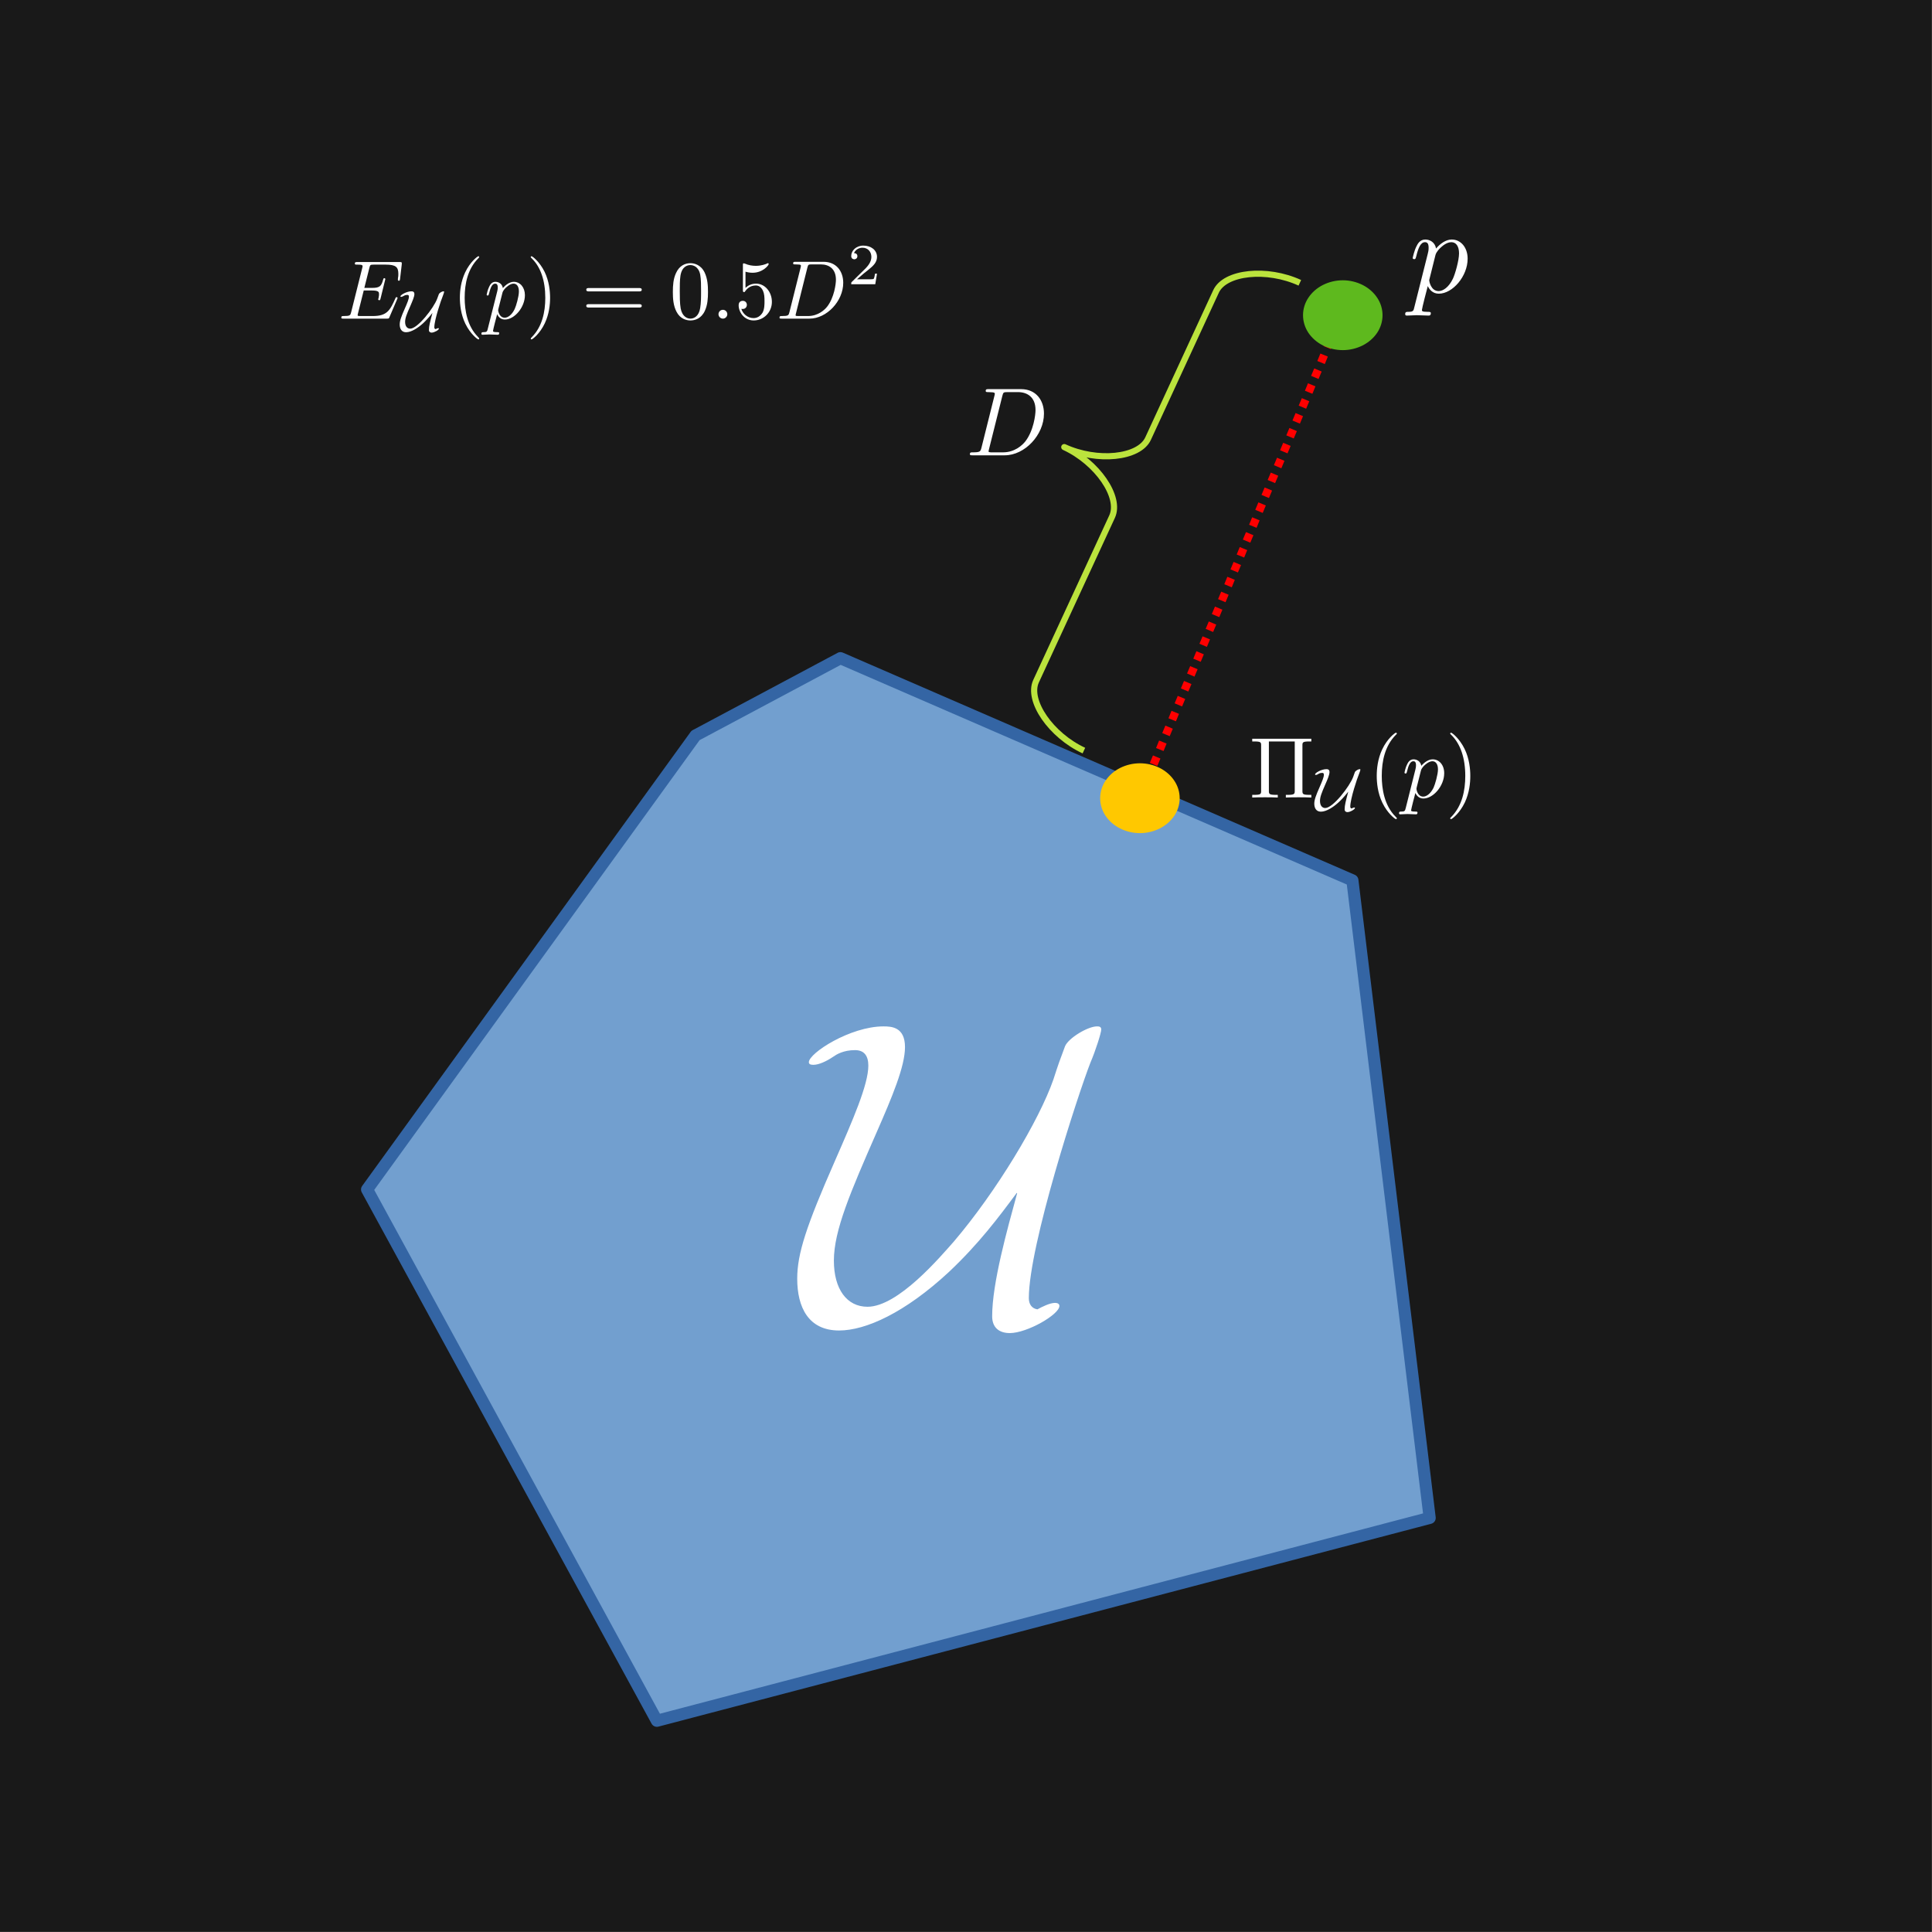
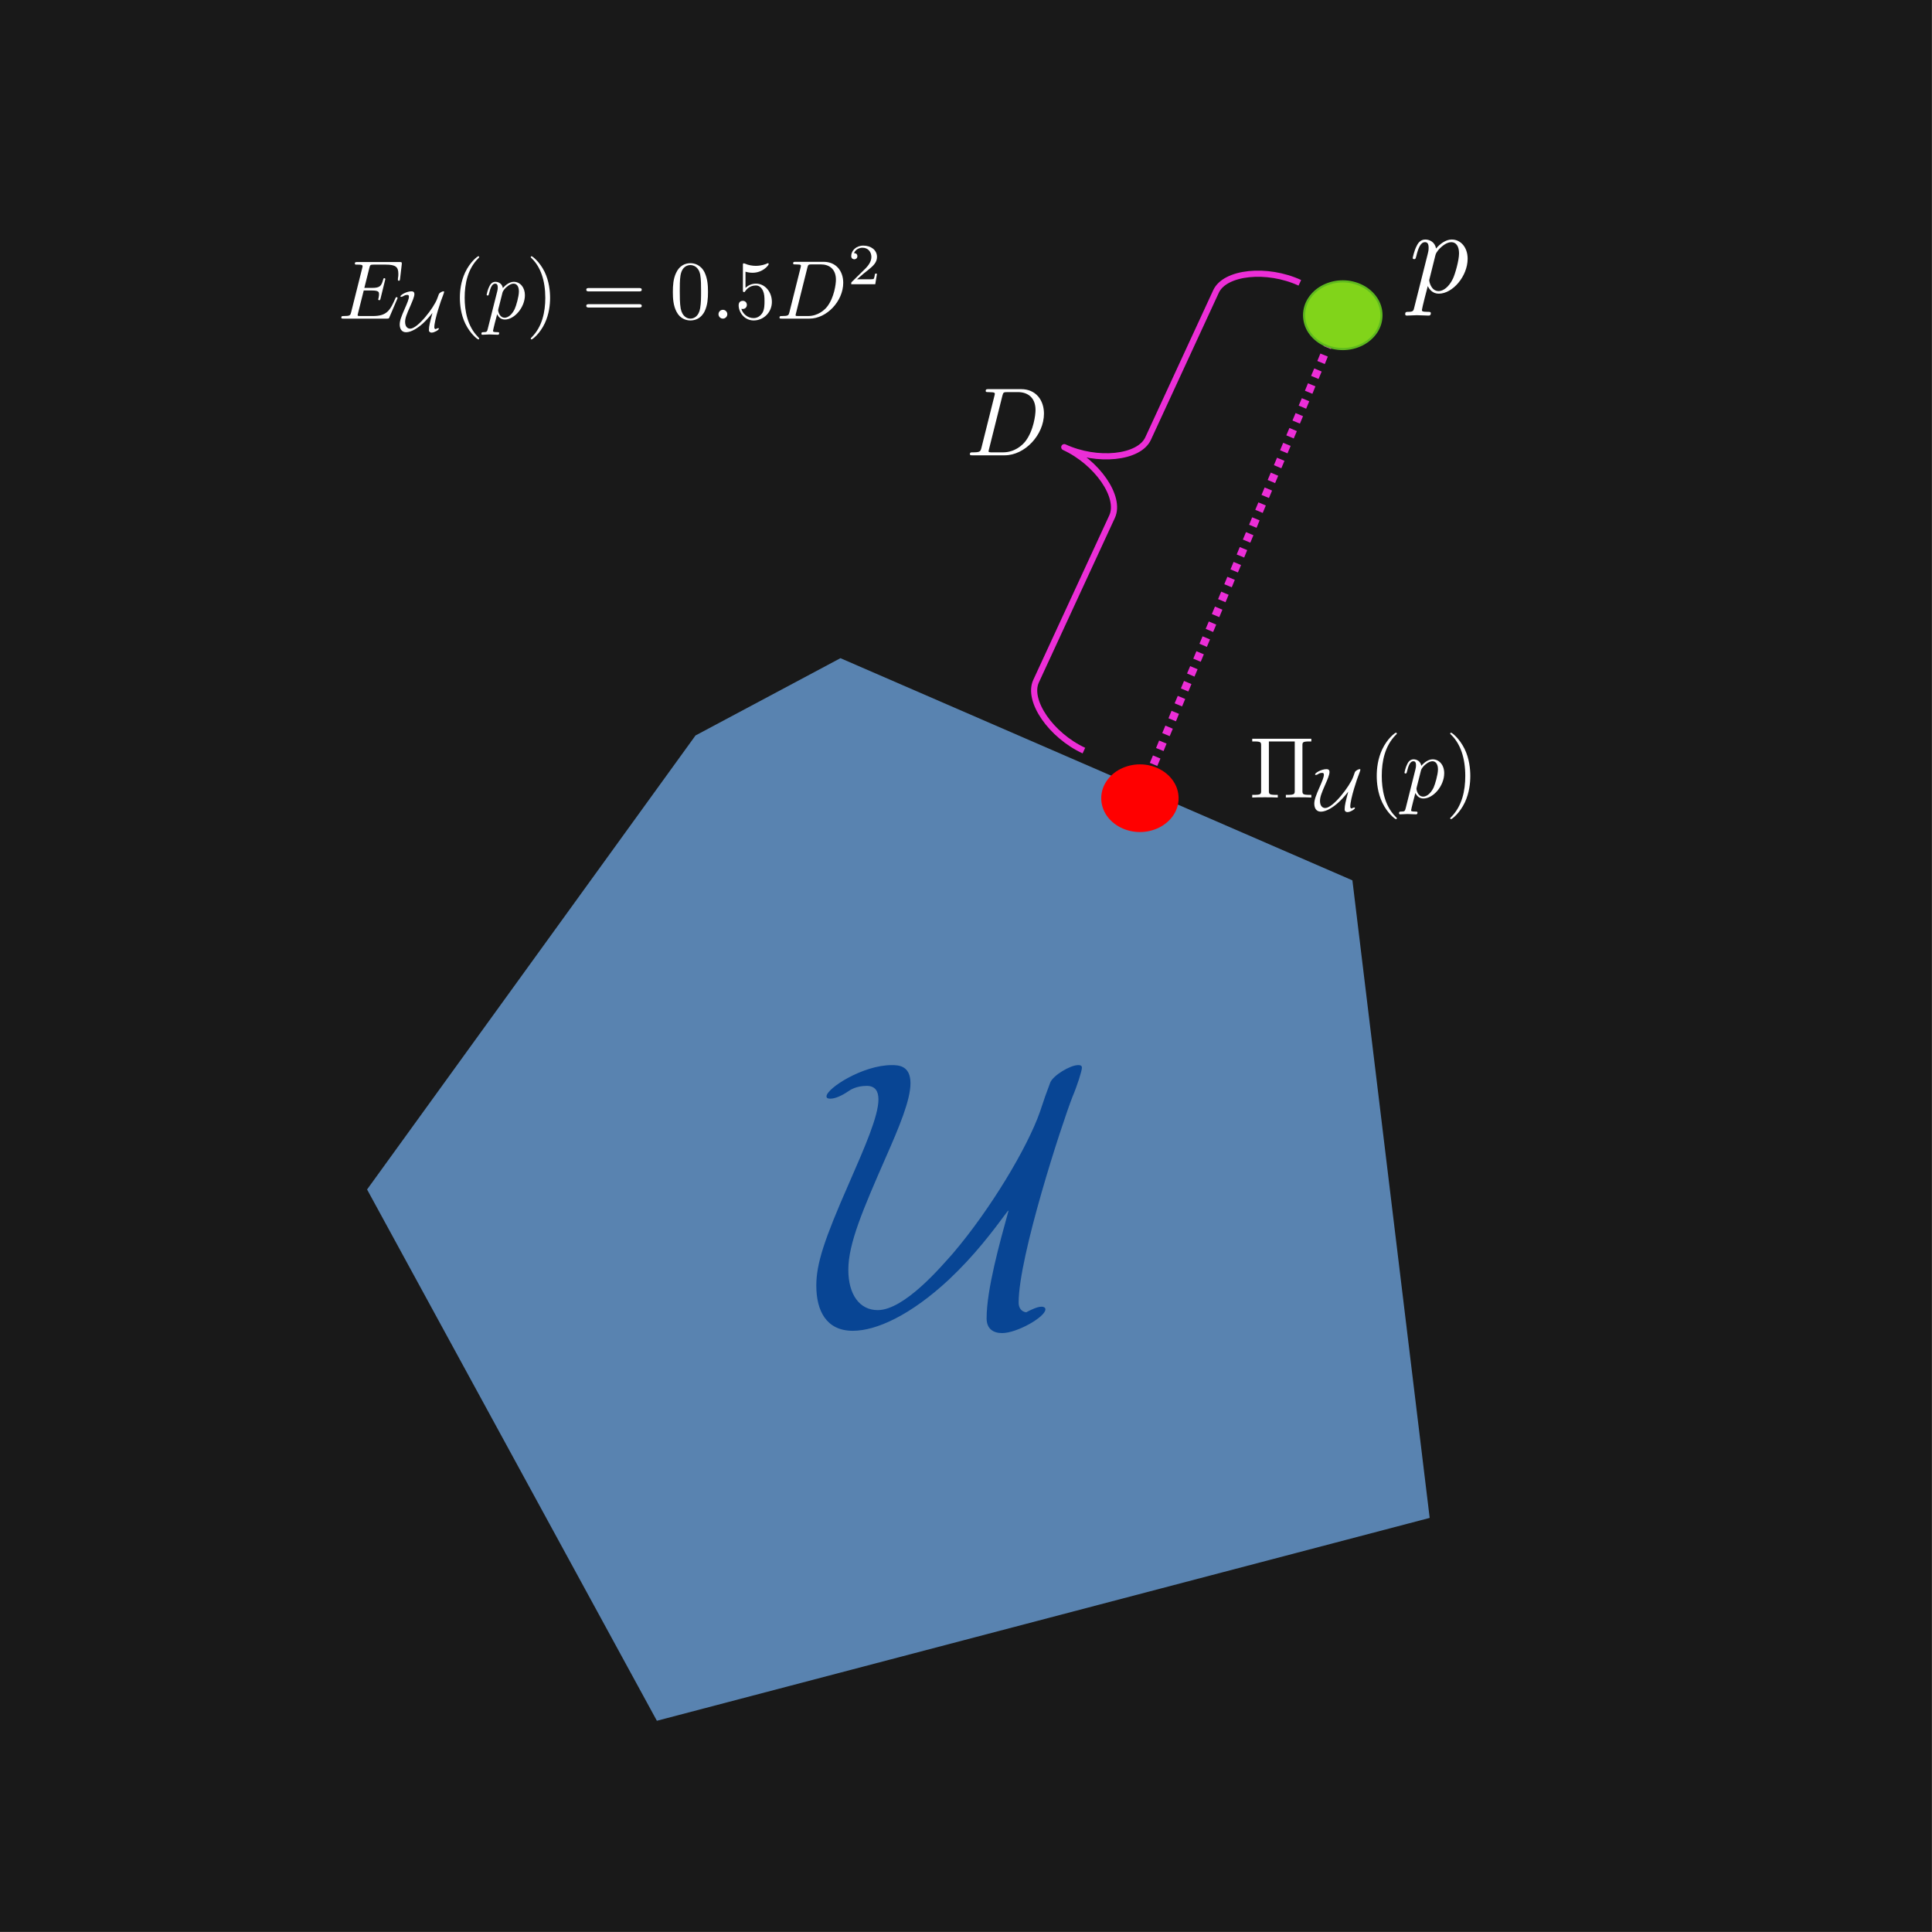
<svg xmlns="http://www.w3.org/2000/svg" xmlns:ns1="http://xml.openoffice.org/svg/export" version="1.2" width="254mm" height="254mm" viewBox="0 0 25400 25400" preserveAspectRatio="xMidYMid" fill-rule="evenodd" stroke-width="28.222" stroke-linejoin="round" xml:space="preserve">
  <defs class="ClipPathGroup">
    <clipPath id="presentation_clip_path" clipPathUnits="userSpaceOnUse">
      <rect x="0" y="0" width="25400" height="25400" />
    </clipPath>
    <clipPath id="presentation_clip_path_shrink" clipPathUnits="userSpaceOnUse">
      <rect x="25" y="25" width="25350" height="25350" />
    </clipPath>
  </defs>
  <defs class="TextShapeIndex">
    <g ns1:slide="id1" ns1:id-list="id3 id4 id5 id6 id7 id8 id9 id10 id11 id12 id13" />
  </defs>
  <defs class="EmbeddedBulletChars">
    <g id="bullet-char-template-57356" transform="scale(0.0004882812,-0.0004882812)">
      <path d="M 580,1141 L 1163,571 580,0 -4,571 580,1141 Z" />
    </g>
    <g id="bullet-char-template-57354" transform="scale(0.0004882812,-0.0004882812)">
      <path d="M 8,1128 L 1137,1128 1137,0 8,0 8,1128 Z" />
    </g>
    <g id="bullet-char-template-10146" transform="scale(0.0004882812,-0.0004882812)">
      <path d="M 174,0 L 602,739 174,1481 1456,739 174,0 Z M 1358,739 L 309,1346 659,739 1358,739 Z" />
    </g>
    <g id="bullet-char-template-10132" transform="scale(0.0004882812,-0.0004882812)">
      <path d="M 2015,739 L 1276,0 717,0 1260,543 174,543 174,936 1260,936 717,1481 1274,1481 2015,739 Z" />
    </g>
    <g id="bullet-char-template-10007" transform="scale(0.0004882812,-0.0004882812)">
      <path d="M 0,-2 C -7,14 -16,27 -25,37 L 356,567 C 262,823 215,952 215,954 215,979 228,992 255,992 264,992 276,990 289,987 310,991 331,999 354,1012 L 381,999 492,748 772,1049 836,1024 860,1049 C 881,1039 901,1025 922,1006 886,937 835,863 770,784 769,783 710,716 594,584 L 774,223 C 774,196 753,168 711,139 L 727,119 C 717,90 699,76 672,76 641,76 570,178 457,381 L 164,-76 C 142,-110 111,-127 72,-127 30,-127 9,-110 8,-76 1,-67 -2,-52 -2,-32 -2,-23 -1,-13 0,-2 Z" />
    </g>
    <g id="bullet-char-template-10004" transform="scale(0.0004882812,-0.0004882812)">
      <path d="M 285,-33 C 182,-33 111,30 74,156 52,228 41,333 41,471 41,549 55,616 82,672 116,743 169,778 240,778 293,778 328,747 346,684 L 369,508 C 377,444 397,411 428,410 L 1163,1116 C 1174,1127 1196,1133 1229,1133 1271,1133 1292,1118 1292,1087 L 1292,965 C 1292,929 1282,901 1262,881 L 442,47 C 390,-6 338,-33 285,-33 Z" />
    </g>
    <g id="bullet-char-template-9679" transform="scale(0.0004882812,-0.0004882812)">
      <path d="M 813,0 C 632,0 489,54 383,161 276,268 223,411 223,592 223,773 276,916 383,1023 489,1130 632,1184 813,1184 992,1184 1136,1130 1245,1023 1353,916 1407,772 1407,592 1407,412 1353,268 1245,161 1136,54 992,0 813,0 Z" />
    </g>
    <g id="bullet-char-template-8226" transform="scale(0.0004882812,-0.0004882812)">
      <path d="M 346,457 C 273,457 209,483 155,535 101,586 74,649 74,723 74,796 101,859 155,911 209,963 273,989 346,989 419,989 480,963 531,910 582,859 608,796 608,723 608,648 583,586 532,535 482,483 420,457 346,457 Z" />
    </g>
    <g id="bullet-char-template-8211" transform="scale(0.0004882812,-0.0004882812)">
      <path d="M -4,459 L 1135,459 1135,606 -4,606 -4,459 Z" />
    </g>
    <g id="bullet-char-template-61548" transform="scale(0.0004882812,-0.0004882812)">
      <path d="M 173,740 C 173,903 231,1043 346,1159 462,1274 601,1332 765,1332 928,1332 1067,1274 1183,1159 1299,1043 1357,903 1357,740 1357,577 1299,437 1183,322 1067,206 928,148 765,148 601,148 462,206 346,322 231,437 173,577 173,740 Z" />
    </g>
  </defs>
  <g>
    <g id="id2" class="Master_Slide">
      <g id="bg-id2" class="Background" />
      <g id="bo-id2" class="BackgroundObjects" />
    </g>
  </g>
  <g class="SlideGroup">
    <g>
      <g id="container-id1">
        <g id="id1" class="Slide" clip-path="url(#presentation_clip_path)">
          <g class="Page">
            <g id="bg-id1" class="Background">
              <path fill="rgb(25,25,25)" stroke="none" d="M 12700,25399 L 0,25399 0,0 25399,0 25399,25399 12700,25399 Z" />
            </g>
            <g class="com.sun.star.drawing.LineShape">
              <g id="id3">
                <rect class="BoundingBox" stroke="none" fill="none" x="15060" y="4028" width="2647" height="6203" />
-                 <path fill="none" stroke="rgb(255,0,0)" stroke-width="106" stroke-linejoin="round" d="M 17653,4081 L 17612,4179" />
-                 <path fill="none" stroke="rgb(255,0,0)" stroke-width="106" stroke-linejoin="round" d="M 17571,4277 L 17531,4375" />
-                 <path fill="none" stroke="rgb(255,0,0)" stroke-width="106" stroke-linejoin="round" d="M 17490,4472 L 17449,4570" />
-                 <path fill="none" stroke="rgb(255,0,0)" stroke-width="106" stroke-linejoin="round" d="M 17408,4668 L 17368,4766" />
-                 <path fill="none" stroke="rgb(255,0,0)" stroke-width="106" stroke-linejoin="round" d="M 17327,4864 L 17286,4962" />
-                 <path fill="none" stroke="rgb(255,0,0)" stroke-width="106" stroke-linejoin="round" d="M 17245,5059 L 17205,5157" />
-                 <path fill="none" stroke="rgb(255,0,0)" stroke-width="106" stroke-linejoin="round" d="M 17164,5255 L 17123,5353" />
-                 <path fill="none" stroke="rgb(255,0,0)" stroke-width="106" stroke-linejoin="round" d="M 17082,5451 L 17041,5549" />
-                 <path fill="none" stroke="rgb(255,0,0)" stroke-width="106" stroke-linejoin="round" d="M 17001,5647 L 16960,5744" />
-                 <path fill="none" stroke="rgb(255,0,0)" stroke-width="106" stroke-linejoin="round" d="M 16919,5842 L 16878,5940" />
-                 <path fill="none" stroke="rgb(255,0,0)" stroke-width="106" stroke-linejoin="round" d="M 16838,6038 L 16797,6136" />
-                 <path fill="none" stroke="rgb(255,0,0)" stroke-width="106" stroke-linejoin="round" d="M 16756,6234 L 16715,6331" />
-                 <path fill="none" stroke="rgb(255,0,0)" stroke-width="106" stroke-linejoin="round" d="M 16675,6429 L 16634,6527" />
-                 <path fill="none" stroke="rgb(255,0,0)" stroke-width="106" stroke-linejoin="round" d="M 16593,6625 L 16552,6723" />
-                 <path fill="none" stroke="rgb(255,0,0)" stroke-width="106" stroke-linejoin="round" d="M 16511,6821 L 16471,6919" />
-                 <path fill="none" stroke="rgb(255,0,0)" stroke-width="106" stroke-linejoin="round" d="M 16430,7016 L 16389,7114" />
-                 <path fill="none" stroke="rgb(255,0,0)" stroke-width="106" stroke-linejoin="round" d="M 16348,7212 L 16308,7310" />
-                 <path fill="none" stroke="rgb(255,0,0)" stroke-width="106" stroke-linejoin="round" d="M 16267,7408 L 16226,7506" />
-                 <path fill="none" stroke="rgb(255,0,0)" stroke-width="106" stroke-linejoin="round" d="M 16185,7603 L 16145,7701" />
-                 <path fill="none" stroke="rgb(255,0,0)" stroke-width="106" stroke-linejoin="round" d="M 16104,7799 L 16063,7897" />
-                 <path fill="none" stroke="rgb(255,0,0)" stroke-width="106" stroke-linejoin="round" d="M 16022,7995 L 15981,8093" />
-                 <path fill="none" stroke="rgb(255,0,0)" stroke-width="106" stroke-linejoin="round" d="M 15941,8191 L 15900,8288" />
-                 <path fill="none" stroke="rgb(255,0,0)" stroke-width="106" stroke-linejoin="round" d="M 15859,8386 L 15818,8484" />
-                 <path fill="none" stroke="rgb(255,0,0)" stroke-width="106" stroke-linejoin="round" d="M 15778,8582 L 15737,8680" />
-                 <path fill="none" stroke="rgb(255,0,0)" stroke-width="106" stroke-linejoin="round" d="M 15696,8778 L 15655,8875" />
-                 <path fill="none" stroke="rgb(255,0,0)" stroke-width="106" stroke-linejoin="round" d="M 15615,8973 L 15574,9071" />
-                 <path fill="none" stroke="rgb(255,0,0)" stroke-width="106" stroke-linejoin="round" d="M 15533,9169 L 15492,9267" />
-                 <path fill="none" stroke="rgb(255,0,0)" stroke-width="106" stroke-linejoin="round" d="M 15451,9365 L 15411,9463" />
-                 <path fill="none" stroke="rgb(255,0,0)" stroke-width="106" stroke-linejoin="round" d="M 15370,9560 L 15329,9658" />
-                 <path fill="none" stroke="rgb(255,0,0)" stroke-width="106" stroke-linejoin="round" d="M 15288,9756 L 15248,9854" />
-                 <path fill="none" stroke="rgb(255,0,0)" stroke-width="106" stroke-linejoin="round" d="M 15207,9952 L 15166,10050" />
-                 <path fill="none" stroke="rgb(255,0,0)" stroke-width="106" stroke-linejoin="round" d="M 15125,10147 L 15113,10177" />
+                 <path fill="none" stroke="rgb(236,46,215)" stroke-width="106" stroke-linejoin="round" d="M 17653,4081 L 17612,4179" />
+                 <path fill="none" stroke="rgb(236,46,215)" stroke-width="106" stroke-linejoin="round" d="M 17571,4277 L 17531,4375" />
+                 <path fill="none" stroke="rgb(236,46,215)" stroke-width="106" stroke-linejoin="round" d="M 17490,4472 L 17449,4570" />
+                 <path fill="none" stroke="rgb(236,46,215)" stroke-width="106" stroke-linejoin="round" d="M 17408,4668 L 17368,4766" />
+                 <path fill="none" stroke="rgb(236,46,215)" stroke-width="106" stroke-linejoin="round" d="M 17327,4864 L 17286,4962" />
+                 <path fill="none" stroke="rgb(236,46,215)" stroke-width="106" stroke-linejoin="round" d="M 17245,5059 L 17205,5157" />
+                 <path fill="none" stroke="rgb(236,46,215)" stroke-width="106" stroke-linejoin="round" d="M 17164,5255 L 17123,5353" />
+                 <path fill="none" stroke="rgb(236,46,215)" stroke-width="106" stroke-linejoin="round" d="M 17082,5451 L 17041,5549" />
+                 <path fill="none" stroke="rgb(236,46,215)" stroke-width="106" stroke-linejoin="round" d="M 17001,5647 L 16960,5744" />
+                 <path fill="none" stroke="rgb(236,46,215)" stroke-width="106" stroke-linejoin="round" d="M 16919,5842 L 16878,5940" />
+                 <path fill="none" stroke="rgb(236,46,215)" stroke-width="106" stroke-linejoin="round" d="M 16838,6038 L 16797,6136" />
+                 <path fill="none" stroke="rgb(236,46,215)" stroke-width="106" stroke-linejoin="round" d="M 16756,6234 L 16715,6331" />
+                 <path fill="none" stroke="rgb(236,46,215)" stroke-width="106" stroke-linejoin="round" d="M 16675,6429 L 16634,6527" />
+                 <path fill="none" stroke="rgb(236,46,215)" stroke-width="106" stroke-linejoin="round" d="M 16593,6625 L 16552,6723" />
+                 <path fill="none" stroke="rgb(236,46,215)" stroke-width="106" stroke-linejoin="round" d="M 16511,6821 L 16471,6919" />
+                 <path fill="none" stroke="rgb(236,46,215)" stroke-width="106" stroke-linejoin="round" d="M 16430,7016 L 16389,7114" />
+                 <path fill="none" stroke="rgb(236,46,215)" stroke-width="106" stroke-linejoin="round" d="M 16348,7212 L 16308,7310" />
+                 <path fill="none" stroke="rgb(236,46,215)" stroke-width="106" stroke-linejoin="round" d="M 16267,7408 L 16226,7506" />
+                 <path fill="none" stroke="rgb(236,46,215)" stroke-width="106" stroke-linejoin="round" d="M 16185,7603 L 16145,7701" />
+                 <path fill="none" stroke="rgb(236,46,215)" stroke-width="106" stroke-linejoin="round" d="M 16104,7799 L 16063,7897" />
+                 <path fill="none" stroke="rgb(236,46,215)" stroke-width="106" stroke-linejoin="round" d="M 16022,7995 L 15981,8093" />
+                 <path fill="none" stroke="rgb(236,46,215)" stroke-width="106" stroke-linejoin="round" d="M 15941,8191 L 15900,8288" />
+                 <path fill="none" stroke="rgb(236,46,215)" stroke-width="106" stroke-linejoin="round" d="M 15859,8386 L 15818,8484" />
+                 <path fill="none" stroke="rgb(236,46,215)" stroke-width="106" stroke-linejoin="round" d="M 15778,8582 L 15737,8680" />
+                 <path fill="none" stroke="rgb(236,46,215)" stroke-width="106" stroke-linejoin="round" d="M 15696,8778 L 15655,8875" />
+                 <path fill="none" stroke="rgb(236,46,215)" stroke-width="106" stroke-linejoin="round" d="M 15615,8973 L 15574,9071" />
+                 <path fill="none" stroke="rgb(236,46,215)" stroke-width="106" stroke-linejoin="round" d="M 15533,9169 L 15492,9267" />
+                 <path fill="none" stroke="rgb(236,46,215)" stroke-width="106" stroke-linejoin="round" d="M 15451,9365 L 15411,9463" />
+                 <path fill="none" stroke="rgb(236,46,215)" stroke-width="106" stroke-linejoin="round" d="M 15370,9560 L 15329,9658" />
+                 <path fill="none" stroke="rgb(236,46,215)" stroke-width="106" stroke-linejoin="round" d="M 15288,9756 L 15248,9854" />
+                 <path fill="none" stroke="rgb(236,46,215)" stroke-width="106" stroke-linejoin="round" d="M 15207,9952 L 15166,10050" />
+                 <path fill="none" stroke="rgb(236,46,215)" stroke-width="106" stroke-linejoin="round" d="M 15125,10147 L 15113,10177" />
              </g>
            </g>
            <g class="com.sun.star.drawing.PolyPolygonShape">
              <g id="id4">
-                 <rect class="BoundingBox" stroke="none" fill="none" x="4746" y="8573" width="14131" height="14131" />
-                 <path fill="rgb(114,159,207)" stroke="none" d="M 9144,9669 L 4826,15638 8636,22623 18796,19956 17780,11574 11049,8653 9144,9669 Z" />
-                 <path fill="none" stroke="rgb(52,101,164)" stroke-width="159" stroke-linejoin="round" d="M 9144,9669 L 4826,15638 8636,22623 18796,19956 17780,11574 11049,8653 9144,9669 Z" />
+                 <rect class="BoundingBox" stroke="none" fill="none" x="4826" y="8653" width="13971" height="13972" />
+                 <path fill="rgb(89,131,176)" stroke="none" d="M 9144,9669 L 4826,15638 8636,22623 18796,19956 17780,11574 11049,8653 9144,9669 Z" />
              </g>
            </g>
            <g class="com.sun.star.drawing.CustomShape">
              <g id="id5">
                <rect class="BoundingBox" stroke="none" fill="none" x="17144" y="3698" width="1020" height="893" />
-                 <path fill="rgb(94,185,30)" stroke="none" d="M 18162,4144 C 18162,4222 18139,4299 18094,4367 18049,4434 17985,4490 17908,4529 17830,4568 17743,4589 17654,4589 17564,4589 17477,4568 17399,4529 17322,4490 17258,4434 17213,4367 17168,4299 17145,4222 17145,4144 17145,4066 17168,3989 17213,3922 17258,3854 17322,3798 17399,3759 17477,3720 17564,3699 17654,3699 17743,3699 17830,3720 17908,3759 17985,3798 18049,3854 18094,3922 18139,3989 18162,4066 18162,4144 L 18162,4144 Z" />
-                 <path fill="none" stroke="rgb(94,185,30)" d="M 18162,4144 C 18162,4222 18139,4299 18094,4367 18049,4434 17985,4490 17908,4529 17830,4568 17743,4589 17654,4589 17564,4589 17477,4568 17399,4529 17322,4490 17258,4434 17213,4367 17168,4299 17145,4222 17145,4144 17145,4066 17168,3989 17213,3922 17258,3854 17322,3798 17399,3759 17477,3720 17564,3699 17654,3699 17743,3699 17830,3720 17908,3759 17985,3798 18049,3854 18094,3922 18139,3989 18162,4066 18162,4144 Z" />
+                 <path fill="rgb(129,212,26)" stroke="none" d="M 18162,4144 C 18162,4222 18139,4299 18094,4367 18049,4434 17985,4490 17908,4529 17830,4568 17743,4589 17654,4589 17564,4589 17477,4568 17399,4529 17322,4490 17258,4434 17213,4367 17168,4299 17145,4222 17145,4144 17145,4066 17168,3989 17213,3922 17258,3854 17322,3798 17399,3759 17477,3720 17564,3699 17654,3699 17743,3699 17830,3720 17908,3759 17985,3798 18049,3854 18094,3922 18139,3989 18162,4066 18162,4144 L 18162,4144 Z" />
+                 <path fill="none" stroke="rgb(94,185,30)" d="M 18162,4144 C 18162,4222 18139,4299 18094,4367 18049,4434 17985,4490 17908,4529 17830,4568 17743,4589 17654,4589 17564,4589 17477,4568 17399,4529 17322,4490 17258,4434 17213,4367 17168,4299 17145,4222 17145,4144 17145,4066 17168,3989 17213,3922 17258,3854 17322,3798 17399,3759 17477,3720 17564,3699 17654,3699 17743,3699 17830,3720 17908,3759 17985,3798 18049,3854 18094,3922 18139,3989 18162,4066 18162,4144 L 18162,4144 Z" />
              </g>
            </g>
            <g class="com.sun.star.drawing.CustomShape">
              <g id="id6">
-                 <rect class="BoundingBox" stroke="none" fill="none" x="14477" y="10048" width="1020" height="893" />
-                 <path fill="rgb(255,200,0)" stroke="none" d="M 15495,10494 C 15495,10572 15472,10649 15427,10717 15382,10784 15318,10840 15241,10879 15163,10918 15076,10939 14987,10939 14897,10939 14810,10918 14732,10879 14655,10840 14591,10784 14546,10717 14501,10649 14478,10572 14478,10494 14478,10416 14501,10339 14546,10272 14591,10204 14655,10148 14732,10109 14810,10070 14897,10049 14987,10049 15076,10049 15163,10070 15241,10109 15318,10148 15382,10204 15427,10272 15472,10339 15495,10416 15495,10494 L 15495,10494 Z" />
-                 <path fill="none" stroke="rgb(255,200,0)" d="M 15495,10494 C 15495,10572 15472,10649 15427,10717 15382,10784 15318,10840 15241,10879 15163,10918 15076,10939 14987,10939 14897,10939 14810,10918 14732,10879 14655,10840 14591,10784 14546,10717 14501,10649 14478,10572 14478,10494 14478,10416 14501,10339 14546,10272 14591,10204 14655,10148 14732,10109 14810,10070 14897,10049 14987,10049 15076,10049 15163,10070 15241,10109 15318,10148 15382,10204 15427,10272 15472,10339 15495,10416 15495,10494 Z" />
+                 <rect class="BoundingBox" stroke="none" fill="none" x="14478" y="10049" width="1019" height="892" />
+                 <path fill="rgb(255,0,0)" stroke="none" d="M 15495,10494 C 15495,10572 15472,10649 15427,10717 15382,10784 15318,10840 15241,10879 15163,10918 15076,10939 14987,10939 14897,10939 14810,10918 14732,10879 14655,10840 14591,10784 14546,10717 14501,10649 14478,10572 14478,10494 14478,10416 14501,10339 14546,10272 14591,10204 14655,10148 14732,10109 14810,10070 14897,10049 14987,10049 15076,10049 15163,10070 15241,10109 15318,10148 15382,10204 15427,10272 15472,10339 15495,10416 15495,10494 L 15495,10494 Z" />
              </g>
            </g>
            <g class="com.sun.star.drawing.CustomShape">
              <g id="id7">
                <rect class="BoundingBox" stroke="none" fill="none" x="13555" y="3557" width="3576" height="6353" />
-                 <path fill="none" stroke="rgb(187,227,61)" stroke-width="81" stroke-linejoin="round" d="M 14250,9868 C 13818,9668 13503,9212 13621,8956 L 14621,6791 C 14739,6535 14425,6078 13992,5878 14425,6078 14976,6022 15094,5766 L 15987,3832 C 16105,3576 16657,3519 17089,3718" />
+                 <path fill="none" stroke="rgb(236,46,215)" stroke-width="81" stroke-linejoin="round" d="M 14250,9868 C 13818,9668 13503,9212 13621,8956 L 14621,6791 C 14739,6535 14425,6079 13992,5879 14425,6079 14976,6022 15094,5766 L 15987,3832 C 16105,3576 16657,3519 17089,3718" />
              </g>
            </g>
            <g class="OLE2">
              <g id="id8">
                <rect class="BoundingBox" stroke="none" fill="none" x="20353" y="13999" width="2000" height="1000" />
                <defs>
                  <clipPath id="clip_path_1" clipPathUnits="userSpaceOnUse">
                    <path d="M 20346,13996 L 22357,13996 22357,15002 20346,15002 20346,13996 Z" />
                  </clipPath>
                </defs>
                <g clip-path="url(#clip_path_1)" />
              </g>
            </g>
            <g class="Graphic">
              <g id="id9">
                <rect class="BoundingBox" stroke="none" fill="none" x="18415" y="3090" width="940" height="1119" />
                <path fill="rgb(255,255,255)" stroke="none" d="M 18595,4036 C 18583,4089 18580,4100 18510,4100 18491,4100 18474,4100 18474,4130 18474,4143 18482,4149 18495,4149 18537,4149 18583,4144 18627,4144 18679,4144 18732,4149 18782,4149 18790,4149 18811,4149 18811,4117 18811,4100 18795,4100 18773,4100 18694,4100 18694,4089 18694,4075 18694,4056 18760,3800 18771,3761 18792,3806 18836,3861 18916,3861 19098,3861 19295,3632 19295,3401 19295,3253 19205,3149 19086,3149 19007,3149 18932,3206 18880,3267 18864,3182 18796,3149 18738,3149 18666,3149 18636,3210 18622,3239 18594,3292 18573,3387 18573,3391 18573,3407 18589,3407 18592,3407 18608,3407 18609,3405 18619,3371 18646,3259 18677,3184 18734,3184 18760,3184 18782,3196 18782,3256 18782,3292 18778,3309 18771,3336 L 18595,4036 18595,4036 Z M 18872,3353 C 18883,3311 18925,3267 18954,3243 19009,3195 19054,3184 19081,3184 19144,3184 19182,3239 19182,3331 19182,3424 19130,3605 19101,3665 19048,3775 18973,3827 18914,3827 18811,3827 18790,3696 18790,3687 18790,3684 18790,3680 18795,3662 L 18872,3353 18872,3353 Z" />
              </g>
            </g>
            <g class="Graphic">
              <g id="id10">
                <rect class="BoundingBox" stroke="none" fill="none" x="16383" y="9590" width="2991" height="1223" />
                <path fill="rgb(255,255,255)" stroke="none" d="M 17123,9801 C 17123,9760 17125,9748 17213,9748 L 17240,9748 17240,9712 16463,9712 16463,9748 16491,9748 C 16578,9748 16580,9760 16580,9801 L 16580,10396 C 16580,10437 16578,10450 16491,10450 L 16463,10450 16463,10485 C 16503,10482 16587,10482 16630,10482 16674,10482 16759,10482 16799,10485 L 16799,10450 16772,10450 C 16684,10450 16682,10437 16682,10396 L 16682,9748 17022,9748 17022,10396 C 17022,10437 17019,10450 16932,10450 L 16905,10450 16905,10485 C 16944,10482 17029,10482 17072,10482 17115,10482 17200,10482 17240,10485 L 17240,10450 17213,10450 C 17125,10450 17123,10437 17123,10396 L 17123,9801 17123,9801 Z" />
                <path fill="rgb(255,255,255)" stroke="none" d="M 17725,10410 C 17692,10535 17678,10587 17678,10641 17678,10668 17698,10677 17715,10677 17749,10677 17814,10641 17814,10622 17814,10620 17812,10616 17805,10616 17797,10616 17783,10621 17770,10629 17752,10626 17752,10609 17752,10605 17752,10501 17845,10226 17866,10178 17879,10147 17885,10123 17885,10119 17885,10112 17878,10112 17876,10112 17858,10112 17825,10131 17814,10148 17814,10150 17806,10167 17791,10212 17745,10338 17525,10623 17423,10623 17382,10623 17354,10590 17354,10530 17354,10480 17373,10428 17425,10310 17453,10247 17479,10185 17479,10150 17479,10115 17455,10112 17439,10112 17373,10112 17289,10161 17289,10181 17289,10188 17297,10188 17299,10188 17311,10188 17326,10180 17336,10173 17354,10163 17370,10161 17383,10161 17400,10161 17405,10170 17405,10186 17405,10218 17382,10272 17348,10350 17301,10456 17279,10515 17279,10566 17279,10621 17303,10671 17366,10671 17440,10671 17531,10609 17592,10554 17623,10526 17663,10487 17724,10410 L 17725,10410 17725,10410 Z" />
                <path fill="rgb(255,255,255)" stroke="none" d="M 18364,10758 C 18364,10754 18364,10752 18344,10733 18202,10590 18166,10375 18166,10201 18166,10003 18209,9806 18349,9663 18364,9650 18364,9648 18364,9644 18364,9636 18359,9633 18352,9633 18341,9633 18238,9710 18171,9854 18113,9979 18100,10106 18100,10201 18100,10290 18112,10427 18175,10556 18243,10695 18341,10769 18352,10769 18359,10769 18364,10766 18364,10758 L 18364,10758 Z" />
                <path fill="rgb(255,255,255)" stroke="none" d="M 18481,10624 C 18471,10662 18469,10670 18419,10670 18406,10670 18393,10670 18393,10692 18393,10701 18399,10706 18408,10706 18439,10706 18471,10702 18503,10702 18541,10702 18580,10706 18616,10706 18622,10706 18636,10706 18636,10683 18636,10670 18625,10670 18609,10670 18552,10670 18552,10662 18552,10652 18552,10639 18600,10453 18608,10425 18623,10458 18655,10498 18713,10498 18844,10498 18987,10332 18987,10165 18987,10058 18922,9983 18835,9983 18779,9983 18724,10024 18686,10068 18675,10007 18626,9983 18584,9983 18532,9983 18510,10027 18500,10048 18479,10086 18465,10154 18465,10158 18465,10169 18476,10169 18478,10169 18490,10169 18491,10168 18498,10143 18517,10062 18540,10008 18581,10008 18600,10008 18616,10017 18616,10060 18616,10086 18612,10099 18608,10118 L 18481,10624 18481,10624 Z M 18681,10131 C 18689,10100 18719,10068 18740,10051 18780,10016 18813,10008 18832,10008 18877,10008 18905,10048 18905,10115 18905,10182 18867,10312 18847,10356 18808,10435 18754,10473 18711,10473 18636,10473 18622,10378 18622,10371 18622,10369 18622,10367 18625,10353 L 18681,10131 18681,10131 Z" />
                <path fill="rgb(255,255,255)" stroke="none" d="M 19330,10201 C 19330,10112 19318,9975 19255,9846 19187,9707 19089,9633 19078,9633 19071,9633 19066,9637 19066,9644 19066,9648 19066,9650 19088,9670 19199,9783 19264,9963 19264,10201 19264,10395 19222,10595 19081,10739 19066,10752 19066,10754 19066,10758 19066,10765 19071,10769 19078,10769 19089,10769 19191,10692 19259,10548 19317,10423 19330,10296 19330,10201 L 19330,10201 Z" />
              </g>
            </g>
            <g class="Graphic">
              <g id="id11">
                <rect class="BoundingBox" stroke="none" fill="none" x="12700" y="5116" width="1026" height="871" />
                <defs>
                  <clipPath id="clip_path_2" clipPathUnits="userSpaceOnUse">
                    <path d="M 12700,5116 L 13725,5116 13725,5986 12700,5986 12700,5116 Z" />
                  </clipPath>
                </defs>
                <g clip-path="url(#clip_path_2)">
                  <path fill="rgb(255,255,255)" stroke="none" d="M 12903,5887 C 12890,5936 12887,5947 12787,5947 12765,5947 12751,5947 12751,5971 12751,5986 12762,5986 12787,5986 L 13209,5986 C 13474,5986 13725,5717 13725,5438 13725,5259 13617,5116 13425,5116 L 12997,5116 C 12973,5116 12959,5116 12959,5140 12959,5155 12970,5155 12996,5155 13012,5155 13035,5157 13051,5158 13071,5161 13079,5164 13079,5178 13079,5184 13077,5187 13074,5203 L 12903,5887 12903,5887 Z M 13178,5204 C 13190,5159 13192,5155 13247,5155 L 13383,5155 C 13508,5155 13614,5223 13614,5391 13614,5454 13589,5662 13480,5803 13443,5850 13343,5947 13186,5947 L 13042,5947 C 13024,5947 13021,5947 13014,5945 13001,5944 12997,5943 12997,5933 12997,5929 12997,5926 13003,5903 L 13178,5204 13178,5204 Z" />
                </g>
              </g>
            </g>
            <g class="Graphic">
              <g id="id12">
                <rect class="BoundingBox" stroke="none" fill="none" x="4445" y="3229" width="7086" height="1234" />
                <defs>
                  <clipPath id="clip_path_3" clipPathUnits="userSpaceOnUse">
                    <path d="M 4445,3229 L 11530,3229 11530,4462 4445,4462 4445,3229 Z" />
                  </clipPath>
                </defs>
                <g clip-path="url(#clip_path_3)">
                  <path fill="rgb(255,255,255)" stroke="none" d="M 5221,3934 C 5223,3928 5227,3921 5227,3919 5227,3917 5227,3907 5214,3907 5204,3907 5201,3913 5199,3920 5128,4082 5087,4155 4900,4155 L 4740,4155 C 4725,4155 4722,4155 4716,4154 4705,4153 4702,4151 4702,4143 4702,4139 4702,4137 4707,4118 L 4782,3819 4890,3819 C 4983,3819 4983,3842 4983,3869 4983,3877 4983,3890 4976,3923 4973,3928 4972,3932 4972,3935 4972,3940 4977,3947 4987,3947 4995,3947 4999,3942 5003,3925 L 5066,3669 C 5066,3663 5060,3657 5052,3657 5043,3657 5040,3664 5037,3677 5014,3760 4994,3785 4893,3785 L 4790,3785 4856,3522 C 4866,3483 4867,3479 4915,3479 L 5070,3479 C 5204,3479 5237,3511 5237,3600 5237,3627 5237,3629 5232,3658 5232,3665 5231,3673 5231,3678 5231,3684 5234,3691 5244,3691 5256,3691 5257,3685 5260,3664 L 5282,3475 C 5285,3445 5279,3445 5252,3445 L 4698,3445 C 4676,3445 4665,3445 4665,3467 4665,3479 4675,3479 4696,3479 4737,3479 4767,3479 4767,3499 4767,3503 4767,3505 4762,3525 L 4617,4103 C 4606,4146 4604,4155 4517,4155 4499,4155 4487,4155 4487,4176 4487,4189 4497,4189 4517,4189 L 5086,4189 C 5112,4189 5113,4188 5120,4170 L 5221,3934 5221,3934 Z" />
                  <path fill="rgb(255,255,255)" stroke="none" d="M 5685,4116 C 5653,4236 5639,4287 5639,4339 5639,4365 5659,4373 5675,4373 5708,4373 5770,4339 5770,4321 5770,4318 5768,4314 5762,4314 5754,4314 5740,4319 5728,4327 5710,4324 5710,4308 5710,4304 5710,4204 5801,3939 5821,3893 5833,3864 5839,3840 5839,3837 5839,3830 5832,3830 5830,3830 5813,3830 5781,3848 5771,3864 5770,3867 5763,3883 5748,3926 5704,4047 5491,4321 5393,4321 5354,4321 5326,4290 5326,4232 5326,4184 5345,4134 5396,4020 5422,3959 5448,3900 5448,3867 5448,3832 5424,3830 5409,3830 5346,3830 5264,3877 5264,3897 5264,3903 5272,3903 5273,3903 5285,3903 5300,3895 5310,3889 5326,3879 5343,3877 5355,3877 5371,3877 5376,3885 5376,3901 5376,3932 5354,3984 5321,4059 5276,4161 5255,4217 5255,4266 5255,4319 5278,4368 5339,4368 5410,4368 5498,4308 5557,4255 5586,4228 5625,4190 5684,4116 L 5685,4116 5685,4116 Z" />
                  <path fill="rgb(255,255,255)" stroke="none" d="M 6300,4451 C 6300,4448 6300,4446 6282,4427 6145,4289 6109,4083 6109,3915 6109,3725 6151,3535 6286,3398 6300,3385 6300,3383 6300,3380 6300,3372 6296,3369 6289,3369 6278,3369 6180,3443 6115,3582 6059,3702 6046,3823 6046,3915 6046,4001 6058,4133 6118,4256 6184,4391 6278,4462 6289,4462 6296,4462 6300,4459 6300,4451 L 6300,4451 Z" />
                  <path fill="rgb(255,255,255)" stroke="none" d="M 6413,4322 C 6404,4359 6402,4367 6354,4367 6341,4367 6329,4367 6329,4388 6329,4396 6334,4401 6343,4401 6372,4401 6404,4397 6435,4397 6471,4397 6508,4401 6544,4401 6549,4401 6563,4401 6563,4379 6563,4367 6552,4367 6537,4367 6482,4367 6482,4359 6482,4349 6482,4336 6528,4158 6536,4131 6550,4162 6581,4201 6637,4201 6764,4201 6901,4041 6901,3880 6901,3778 6838,3705 6755,3705 6700,3705 6648,3745 6611,3787 6601,3728 6553,3705 6513,3705 6462,3705 6442,3748 6432,3768 6412,3805 6398,3870 6398,3874 6398,3885 6409,3885 6411,3885 6422,3885 6423,3884 6429,3860 6448,3782 6470,3729 6510,3729 6528,3729 6544,3738 6544,3780 6544,3805 6540,3817 6536,3835 L 6413,4322 6413,4322 Z M 6606,3848 C 6614,3818 6643,3787 6663,3771 6701,3737 6733,3729 6752,3729 6796,3729 6822,3768 6822,3832 6822,3897 6786,4022 6766,4064 6729,4141 6676,4177 6636,4177 6563,4177 6549,4086 6549,4079 6549,4077 6549,4075 6552,4062 L 6606,3848 6606,3848 Z" />
                  <path fill="rgb(255,255,255)" stroke="none" d="M 7232,3915 C 7232,3830 7220,3698 7160,3574 7094,3440 7000,3369 6989,3369 6982,3369 6978,3373 6978,3380 6978,3383 6978,3385 6999,3405 7106,3513 7169,3687 7169,3915 7169,4102 7128,4295 6992,4432 6978,4446 6978,4448 6978,4451 6978,4458 6982,4462 6989,4462 7000,4462 7098,4388 7163,4249 7219,4129 7232,4007 7232,3915 L 7232,3915 Z" />
                  <path fill="rgb(255,255,255)" stroke="none" d="M 8399,3831 C 8416,3831 8437,3831 8437,3809 8437,3787 8416,3787 8400,3787 L 7744,3787 C 7728,3787 7708,3787 7708,3809 7708,3831 7728,3831 7745,3831 L 8399,3831 8399,3831 Z M 8400,4043 C 8416,4043 8437,4043 8437,4021 8437,3999 8416,3999 8399,3999 L 7745,3999 C 7728,3999 7708,3999 7708,4021 7708,4043 7728,4043 7744,4043 L 8400,4043 8400,4043 Z" />
                  <path fill="rgb(255,255,255)" stroke="none" d="M 9308,3839 C 9308,3751 9302,3664 9264,3583 9213,3478 9124,3460 9078,3460 9012,3460 8932,3489 8887,3591 8852,3666 8846,3751 8846,3839 8846,3921 8851,4019 8896,4102 8943,4191 9023,4213 9076,4213 9136,4213 9219,4190 9267,4086 9302,4010 9308,3925 9308,3839 L 9308,3839 Z M 9076,4189 C 9034,4189 8969,4161 8949,4056 8937,3991 8937,3890 8937,3826 8937,3756 8937,3684 8946,3624 8967,3494 9049,3485 9076,3485 9113,3485 9185,3504 9206,3612 9217,3674 9217,3757 9217,3826 9217,3908 9217,3982 9205,4052 9188,4156 9126,4189 9076,4189 L 9076,4189 Z" />
                  <path fill="rgb(255,255,255)" stroke="none" d="M 9562,4131 C 9562,4099 9536,4073 9504,4073 9472,4073 9446,4099 9446,4131 9446,4162 9472,4189 9504,4189 9536,4189 9562,4162 9562,4131 L 9562,4131 Z" />
                  <path fill="rgb(255,255,255)" stroke="none" d="M 10148,3969 C 10148,3839 10058,3729 9940,3729 9887,3729 9840,3747 9801,3785 L 9801,3572 C 9823,3579 9859,3586 9894,3586 10029,3586 10106,3487 10106,3472 10106,3466 10102,3460 10095,3460 10094,3460 10091,3460 10086,3464 10064,3474 10010,3495 9937,3495 9893,3495 9843,3488 9791,3465 9782,3462 9780,3462 9778,3462 9767,3462 9767,3470 9767,3488 L 9767,3811 C 9767,3831 9767,3840 9782,3840 9790,3840 9792,3837 9796,3830 9809,3813 9849,3753 9938,3753 9995,3753 10022,3804 10031,3823 10049,3864 10051,3907 10051,3961 10051,3999 10051,4065 10025,4111 9998,4154 9958,4182 9907,4182 9827,4182 9765,4124 9746,4060 9749,4061 9753,4062 9765,4062 9801,4062 9819,4034 9819,4008 9819,3982 9801,3955 9765,3955 9749,3955 9711,3962 9711,4013 9711,4107 9787,4213 9909,4213 10037,4213 10148,4108 10148,3969 L 10148,3969 Z" />
                  <path fill="rgb(255,255,255)" stroke="none" d="M 10379,4103 C 10368,4146 10365,4155 10279,4155 10260,4155 10248,4155 10248,4176 10248,4189 10258,4189 10279,4189 L 10642,4189 C 10870,4189 11086,3958 11086,3718 11086,3564 10993,3442 10828,3442 L 10460,3442 C 10439,3442 10427,3442 10427,3463 10427,3476 10437,3476 10459,3476 10473,3476 10493,3477 10506,3478 10523,3480 10530,3483 10530,3495 10530,3500 10529,3503 10526,3516 L 10379,4103 10379,4103 Z M 10615,3517 C 10625,3479 10627,3476 10675,3476 L 10792,3476 C 10899,3476 10990,3534 10990,3678 10990,3732 10968,3911 10875,4031 10843,4072 10757,4155 10622,4155 L 10498,4155 C 10483,4155 10481,4155 10474,4154 10463,4153 10460,4151 10460,4143 10460,4139 10460,4137 10465,4118 L 10615,3517 10615,3517 Z" />
                  <path fill="rgb(255,255,255)" stroke="none" d="M 11530,3598 L 11504,3598 C 11502,3615 11494,3660 11484,3668 11478,3672 11419,3672 11408,3672 L 11267,3672 C 11347,3601 11374,3580 11420,3544 11477,3498 11530,3451 11530,3378 11530,3286 11449,3229 11350,3229 11255,3229 11191,3296 11191,3366 11191,3405 11224,3409 11231,3409 11250,3409 11272,3396 11272,3368 11272,3355 11267,3328 11227,3328 11251,3273 11303,3257 11339,3257 11416,3257 11456,3316 11456,3378 11456,3445 11408,3498 11383,3525 L 11198,3707 C 11191,3714 11191,3716 11191,3737 L 11507,3737 11530,3598 11530,3598 Z" />
                </g>
              </g>
            </g>
            <g class="Graphic">
              <g id="id13">
-                 <rect class="BoundingBox" stroke="none" fill="none" x="10481" y="13494" width="3998" height="4033" />
+                 <rect class="BoundingBox" stroke="none" fill="none" x="10732" y="14003" width="3493" height="3524" />
                <defs>
                  <clipPath id="clip_path_4" clipPathUnits="userSpaceOnUse">
-                     <path d="M 10481,13494 L 14478,13494 14478,17526 10481,17526 10481,13494 Z" />
+                     <path d="M 10732,14003 L 14224,14003 14224,17526 10732,17526 10732,14003 Z" />
                  </clipPath>
                </defs>
                <g clip-path="url(#clip_path_4)">
-                   <path fill="rgb(255,255,255)" stroke="none" d="M 13372,15689 C 13242,16165 13044,16868 13044,17305 13044,17458 13140,17526 13276,17526 13503,17526 13928,17282 13928,17169 13928,17140 13900,17129 13871,17129 13803,17129 13701,17180 13639,17214 13565,17203 13526,17146 13526,17067 13526,16375 14172,14390 14336,13970 14404,13812 14478,13579 14478,13534 14478,13494 14444,13494 14421,13494 14302,13494 14047,13647 14002,13755 13928,13953 13917,13982 13849,14192 13662,14730 13100,15666 12539,16324 12363,16522 11808,17180 11405,17180 11133,17180 10963,16948 10963,16573 10963,16176 11184,15666 11524,14889 11728,14424 11898,14021 11898,13766 11898,13500 11717,13494 11615,13494 11178,13494 10634,13846 10634,13965 10634,13999 10674,13999 10696,13999 10764,13999 10867,13953 10957,13891 10997,13863 11088,13806 11241,13806 11365,13806 11416,13885 11416,14010 11416,14260 11212,14725 10974,15269 10600,16120 10481,16483 10481,16811 10481,17186 10628,17492 11031,17492 11382,17492 11898,17259 12477,16721 12868,16352 13123,16012 13367,15683 L 13372,15689 13372,15689 Z" />
+                   <path fill="rgb(8,69,148)" stroke="none" d="M 13258,15921 C 13144,16337 12971,16951 12971,17333 12971,17467 13055,17526 13174,17526 13372,17526 13744,17313 13744,17214 13744,17189 13719,17179 13694,17179 13635,17179 13545,17224 13491,17253 13427,17244 13392,17194 13392,17125 13392,16520 13957,14786 14100,14419 14160,14280 14224,14077 14224,14038 14224,14003 14194,14003 14174,14003 14070,14003 13848,14137 13808,14231 13744,14404 13734,14429 13674,14612 13511,15083 13020,15901 12530,16476 12376,16649 11891,17224 11539,17224 11302,17224 11153,17021 11153,16694 11153,16347 11346,15901 11643,15222 11822,14816 11970,14464 11970,14241 11970,14008 11812,14003 11723,14003 11341,14003 10866,14310 10866,14414 10866,14444 10900,14444 10920,14444 10980,14444 11069,14404 11148,14350 11183,14325 11262,14276 11396,14276 11505,14276 11549,14345 11549,14454 11549,14672 11371,15078 11163,15554 10836,16297 10732,16614 10732,16902 10732,17229 10861,17496 11212,17496 11520,17496 11970,17293 12476,16822 12817,16500 13040,16203 13253,15916 L 13258,15921 13258,15921 Z" />
                </g>
              </g>
            </g>
          </g>
        </g>
      </g>
    </g>
  </g>
</svg>
